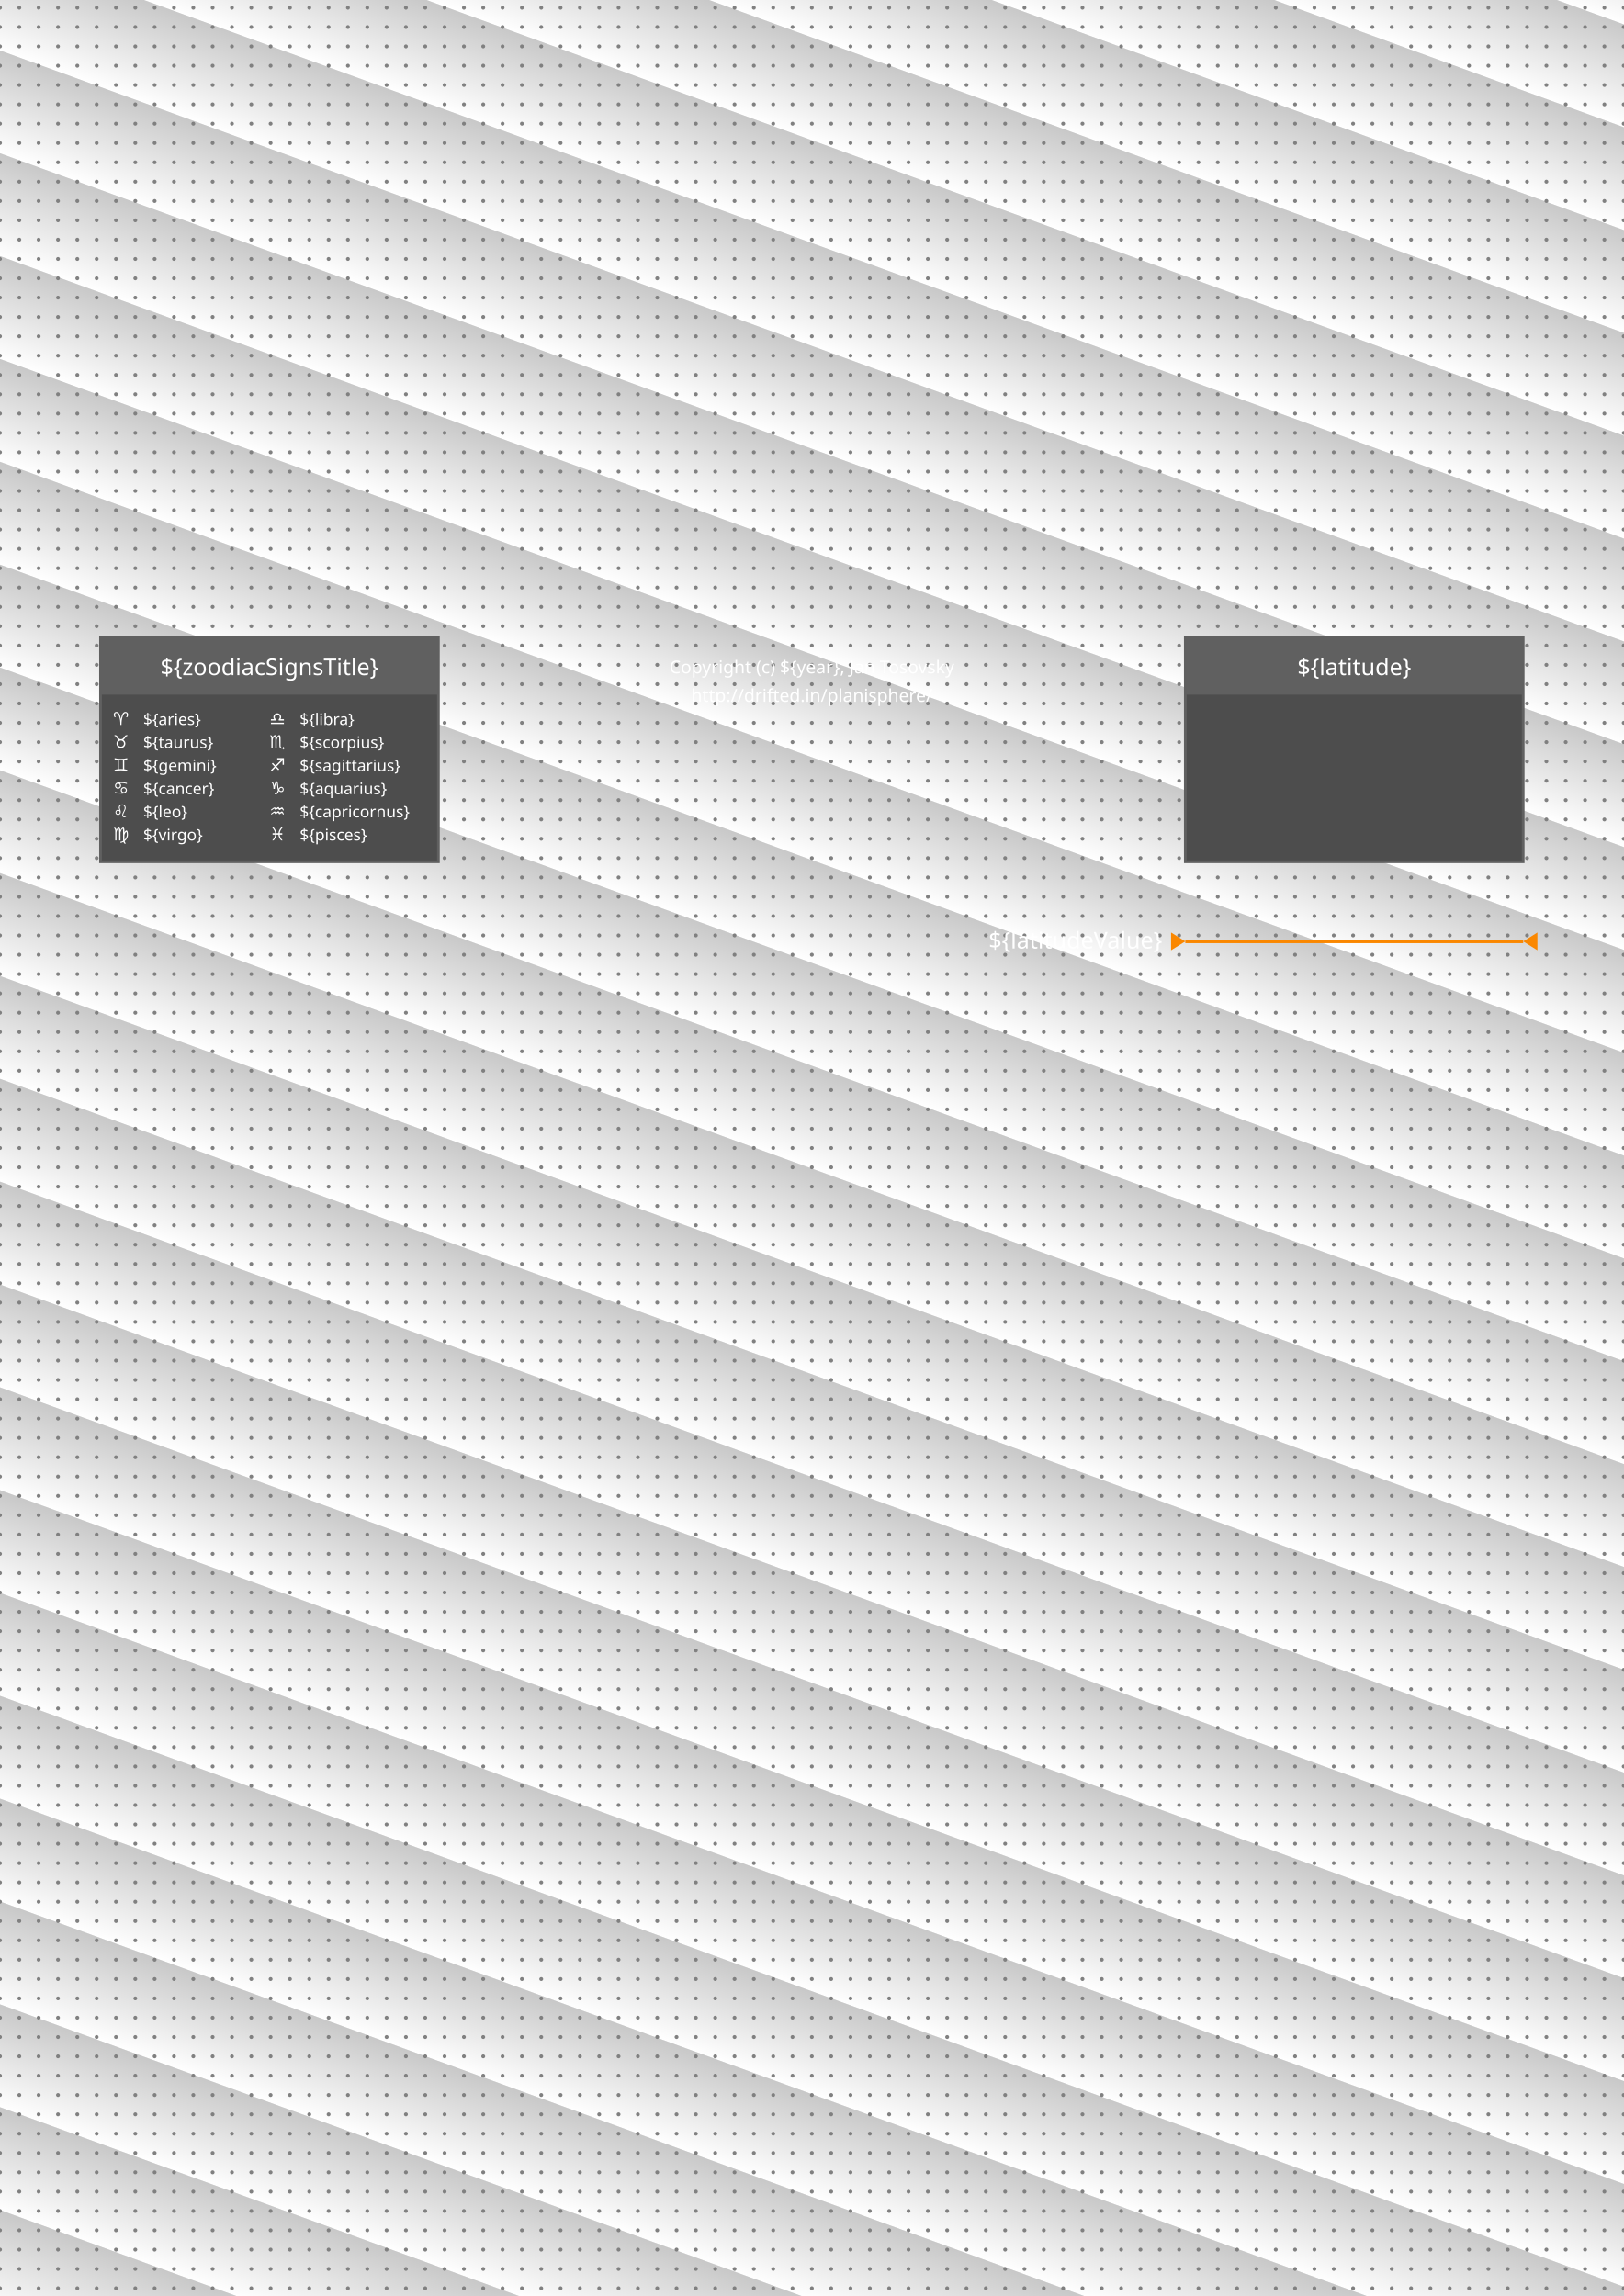
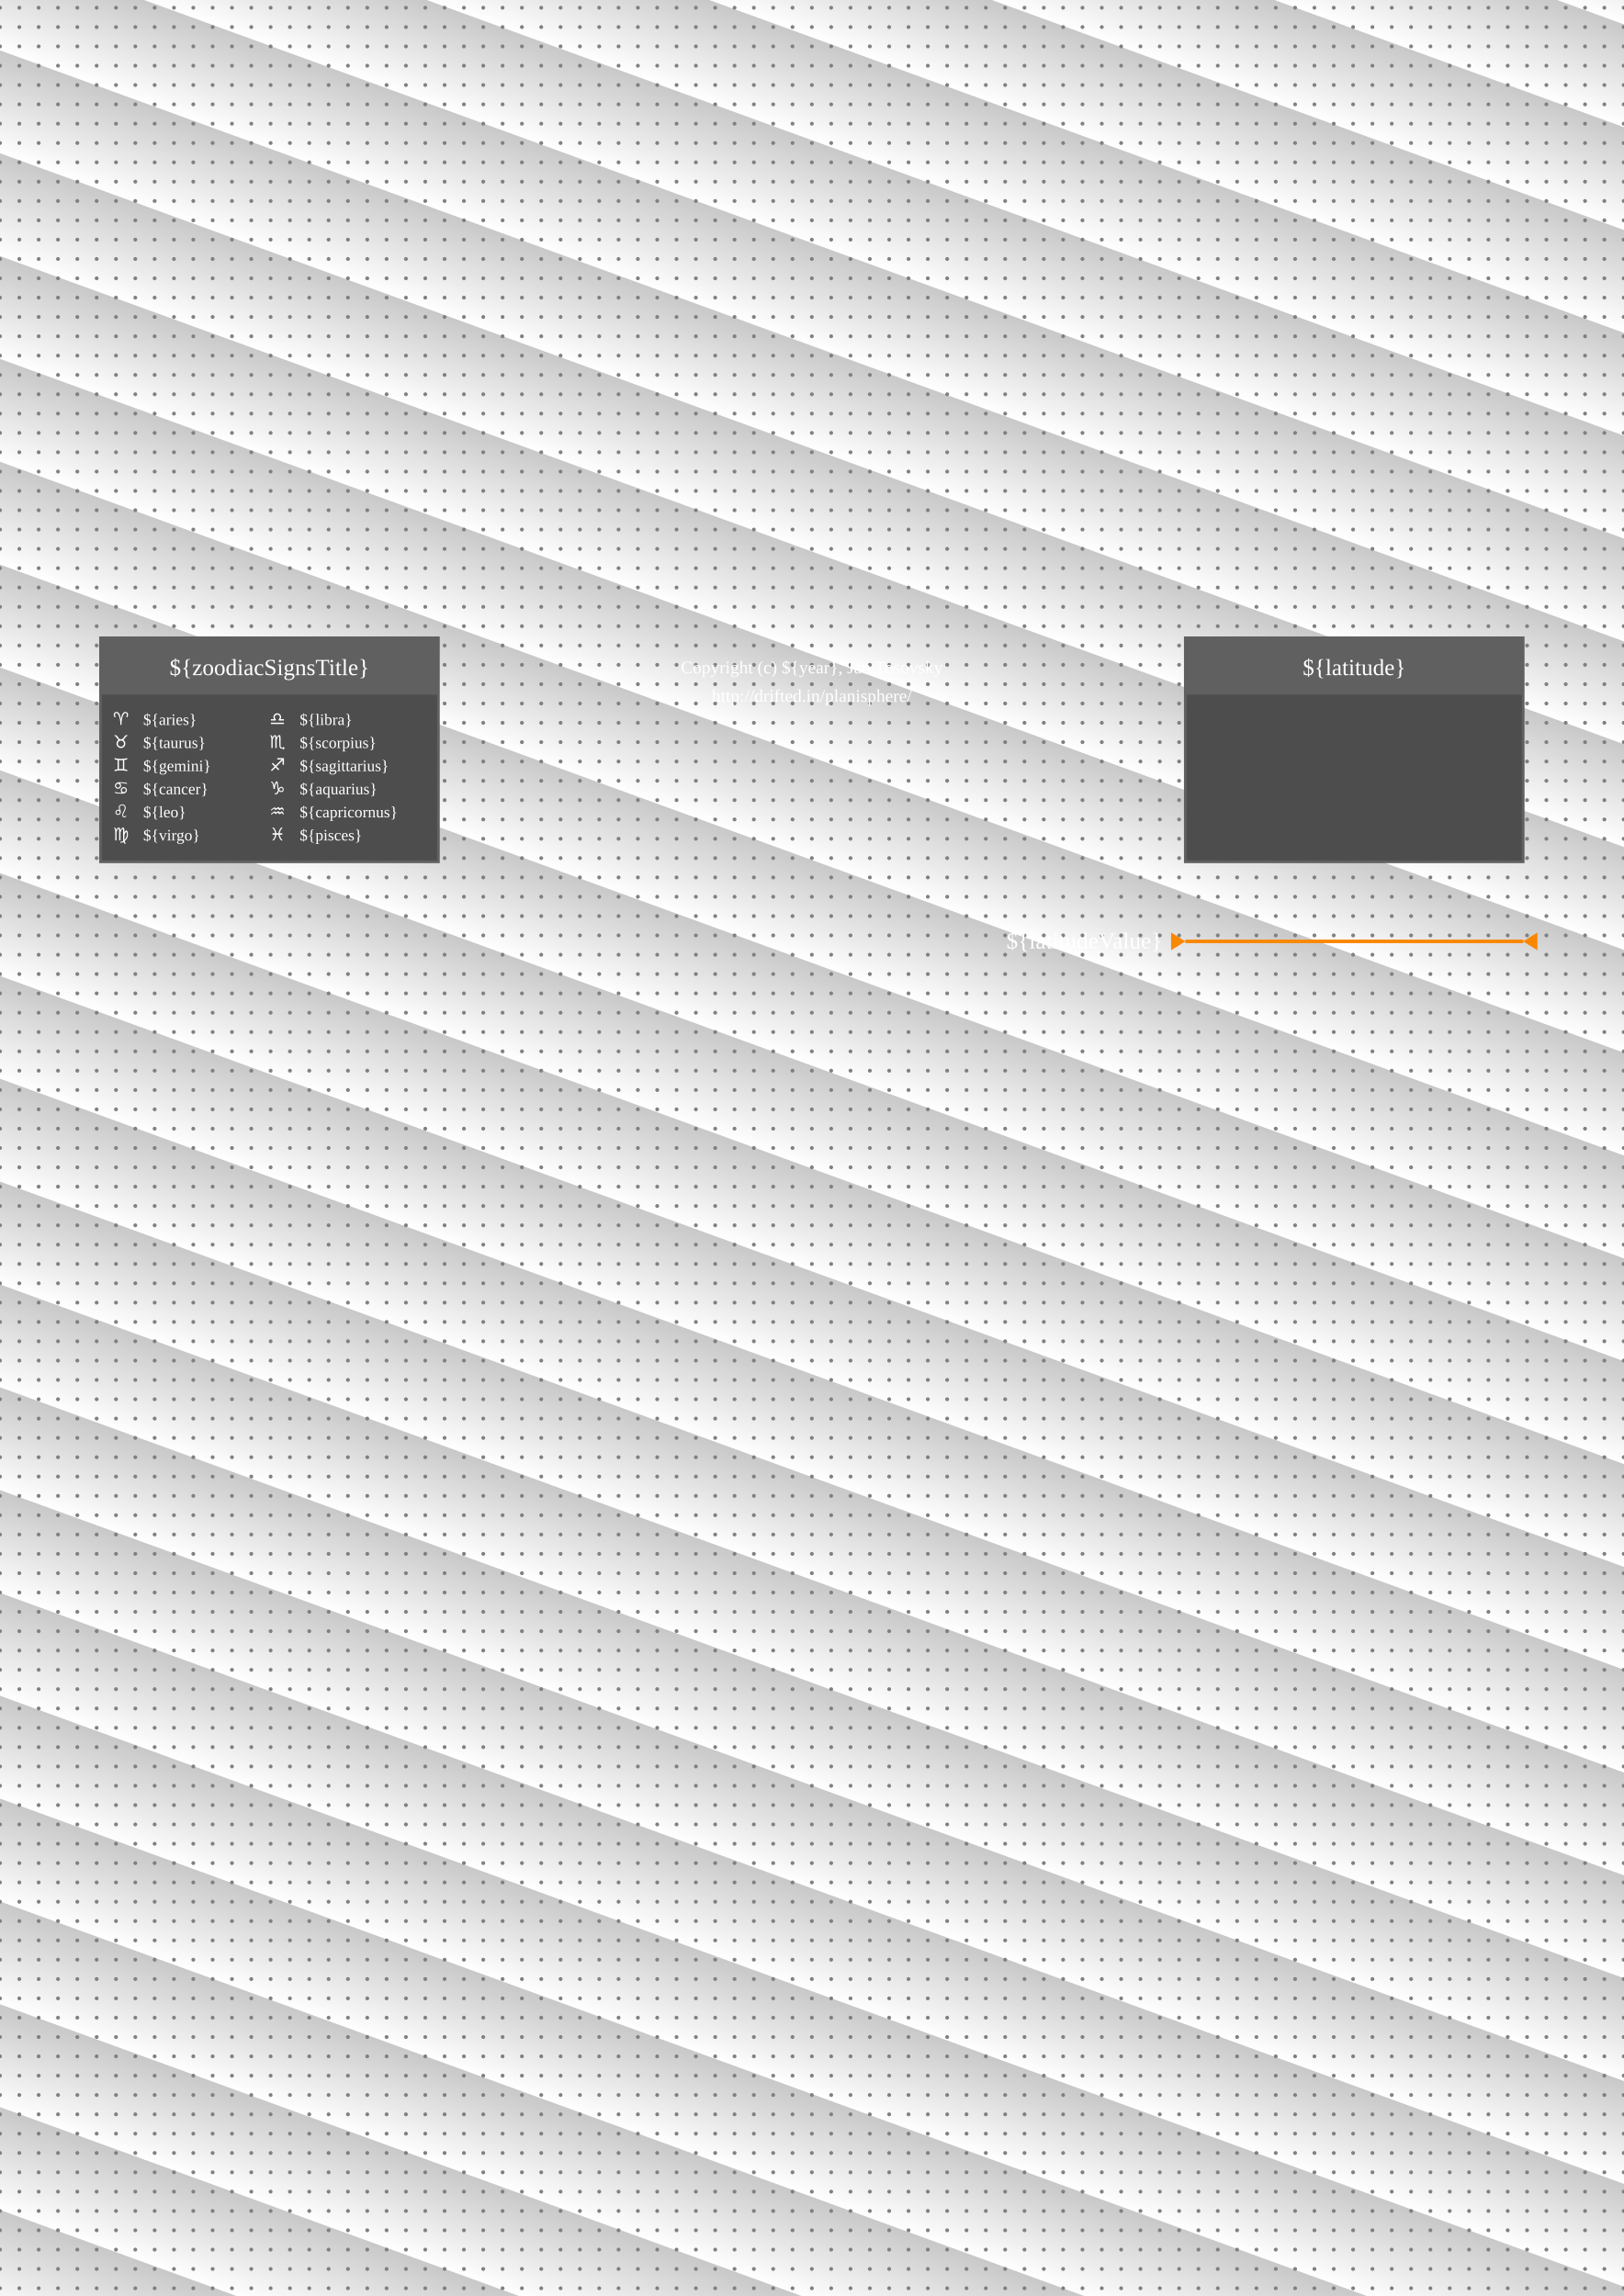
<svg xmlns="http://www.w3.org/2000/svg" xmlns:xlink="http://www.w3.org/1999/xlink" version="1.1" x="0" y="0" width="210mm" height="297mm" viewBox="0 0 840 1180">
  <defs>
    <style type="text/css" xml:space="preserve">
            
-             @font-face {font-family: "${print.droid-sans.name}"; src: url(${print.droid-sans});}
-             @font-face {font-family: "${print.planisphere.name}"; src: url(${print.planisphere});}
+             ${droid-sans.font-face}
+             ${planisphere.font-face}
            svg {
                margin: auto;
                background: white;
-                 font-family: "${print.droid-sans.name}";
+                 font-family: ${droid-sans.font-family};
            }
            .invisible {
                fill: none;
                stroke: none;
            }            
            .dialHoursMarkerMajor path {
                fill: #FA8700;
            }
            .dialHoursMarkerMajor text {
                fill: #DC2D00;
                text-anchor: middle;
                font-size: 16px;
            }
            .dialHoursMarkerMinor text {
                fill: #DC2D00;
                text-anchor: middle;
                font-size: 12px;
            }
            .dialHoursMarkerHalf {
                fill: #FA8700;
            }
            .cardinalPointLabel {
                font-size: 18px;
                fill: #FA8700;
                stroke: none;
                text-anchor: middle;
            }
            .cardinalPointTick,
            .mapAreaBorder {
                fill: white;
                stroke: #FA8700;
                stroke-width: 3;
            }
            .bendLine {
                stroke: #FA8700;
                stroke-width: 1;
                stroke-dasharray: 8 10;
                stroke-linecap: round;
                fill: none;
            }
            .pinMark {
                stroke: #DC2D00;
                stroke-width: 1;
                stroke-linecap: round;
            }
            .boxArea {
                fill: #4D4D4D;
                stroke: #606060;
                stroke-width: 1.5;
            }
            .boxHeader {
                fill: #606060;
                stroke: none;
            }
            .boxTitle {
                fill: white;
                font-size: 13px;
                text-anchor: middle;
            }
            .boxBody {
                fill: white;
                font-size: 9px;
            }
            .astroSymbols {
                fill: white;
-                 font-family: "${print.planisphere.name}";
+                 font-family: ${planisphere.font-family};
                font-size: 10px;
            }
            .copyright {
                font-size: 10px;
                text-anchor: middle;
                fill: white;
            }
            #latitudeMarkerDef text {
                fill: white;
                font-size: 13px;
            }
            #latitudeMarkerDef path {
                fill: #FA8700;
            }
            #latitudeMarkerDef line {
                stroke: #FA8700;
                stroke-width: 2;
            }
            .worldmap {
                fill: silver;
                stroke: none;
            }
            #spacer {
                fill: white;
                stroke: black;
                stroke-width: 1;
            }
            
        </style>
    <path id="mapArea" d="" />
    <path id="monthsArea" d="" />
    <path id="dialMonthsLabelMajorPath" d="" />
    <path id="dialMonthsLabelMinorPath" d="" />
    <g id="dialHoursMarkerMajorSingle" class="dialHoursMarkerMajor">
      <path d="M0 0L-22.17 38.4H22.17Z" stroke="none" />
      <text y="30" x="0">#</text>
    </g>
    <g id="dialHoursMarkerMajorDouble" class="dialHoursMarkerMajor">
      <path d="M0 0L-22.17 38.4H22.17Z" stroke="none" />
      <g transform="rotate(180)">
        <text y="-20" x="0">#</text>
      </g>
    </g>
    <g id="dialHoursMarkerMinorSingle" class="dialHoursMarkerMinor">
      <text y="56" x="0">#</text>
    </g>
    <g id="dialHoursMarkerMinorDouble" class="dialHoursMarkerMinor">
      <g transform="rotate(180)">
        <text y="-45" x="0">#</text>
      </g>
    </g>
    <g id="dialHoursMarkerHalf" class="dialHoursMarkerHalf">
      <path d="M0 0L-4.434 7.68H4.434Z" stroke="none" />
    </g>
    <g id="cardinalPointLabelPaths" />
    <linearGradient id="grey" x1="0%" y1="0%" x2="0%" y2="100%">
      <stop offset="0%" style="stop-color:rgb(200,200,200);stop-opacity:1" />
      <stop offset="100%" style="stop-color:rgb(255,255,255);stop-opacity:1" />
    </linearGradient>
    <rect id="rect" x="-500" y="0" width="2000" height="50" fill="url(#grey)" />
    <path id="dottedLine" d="M0 0L1180 0" stroke-dasharray="0 10" stroke-width="2" stroke="grey" stroke-linecap="round" fill="none" />
    <g id="dottedGroup">
      <use x="0" y="0" xlink:href="#dottedLine" />
      <use x="0" y="10" xlink:href="#dottedLine" />
      <use x="0" y="20" xlink:href="#dottedLine" />
      <use x="0" y="30" xlink:href="#dottedLine" />
      <use x="0" y="40" xlink:href="#dottedLine" />
      <use x="0" y="50" xlink:href="#dottedLine" />
      <use x="0" y="60" xlink:href="#dottedLine" />
      <use x="0" y="70" xlink:href="#dottedLine" />
      <use x="0" y="80" xlink:href="#dottedLine" />
      <use x="0" y="90" xlink:href="#dottedLine" />
    </g>
    <g id="dottedBlock">
      <use x="0" y="0" xlink:href="#dottedGroup" />
      <use x="0" y="100" xlink:href="#dottedGroup" />
      <use x="0" y="200" xlink:href="#dottedGroup" />
      <use x="0" y="300" xlink:href="#dottedGroup" />
      <use x="0" y="400" xlink:href="#dottedGroup" />
    </g>
    <g id="dottedBackground">
      <use x="0" y="0" xlink:href="#dottedBlock" />
      <use x="0" y="500" xlink:href="#dottedBlock" />
      <use x="0" y="1000" xlink:href="#dottedBlock" />
    </g>
    <g id="latitudeMarkerDef">
      <text x="-13" y="4" text-anchor="end">${latitudeValue}</text>
      <path d="M0 0L-8 -5L-8 5Z" />
      <path d="M190 0L198 -5L198 5Z" />
      <line x1="0" y1="0" x2="190" y2="0" />
    </g>
  </defs>
  <g transform="rotate(20, 420, 590)">
    <use x="0" y="-150" xlink:href="#rect" />
    <use x="0" y="-100" xlink:href="#rect" />
    <use x="0" y="-50" xlink:href="#rect" />
    <use x="0" y="0" xlink:href="#rect" />
    <use x="0" y="50" xlink:href="#rect" />
    <use x="0" y="100" xlink:href="#rect" />
    <use x="0" y="150" xlink:href="#rect" />
    <use x="0" y="200" xlink:href="#rect" />
    <use x="0" y="250" xlink:href="#rect" />
    <use x="0" y="300" xlink:href="#rect" />
    <use x="0" y="350" xlink:href="#rect" />
    <use x="0" y="400" xlink:href="#rect" />
    <use x="0" y="450" xlink:href="#rect" />
    <use x="0" y="500" xlink:href="#rect" />
    <use x="0" y="550" xlink:href="#rect" />
    <use x="0" y="600" xlink:href="#rect" />
    <use x="0" y="650" xlink:href="#rect" />
    <use x="0" y="700" xlink:href="#rect" />
    <use x="0" y="750" xlink:href="#rect" />
    <use x="0" y="800" xlink:href="#rect" />
    <use x="0" y="850" xlink:href="#rect" />
    <use x="0" y="900" xlink:href="#rect" />
    <use x="0" y="950" xlink:href="#rect" />
    <use x="0" y="1000" xlink:href="#rect" />
    <use x="0" y="1050" xlink:href="#rect" />
    <use x="0" y="1100" xlink:href="#rect" />
    <use x="0" y="1150" xlink:href="#rect" />
    <use x="0" y="1200" xlink:href="#rect" />
    <use x="0" y="1250" xlink:href="#rect" />
    <use x="0" y="1300" xlink:href="#rect" />
  </g>
  <use x="0" y="0" xlink:href="#dottedBackground" />
  <g transform="translate(420, 740) scale(0.92, 0.92)">
    <g id="contentGenerated">
      <g id="frontGraphics">
        <g transform="translate(0, -941)">
          <g id="spacer" />
        </g>
        <g id="cover" />
        <g id="scales" />
        <g id="mapAreaBorder" />
      </g>
    </g>
    <g transform="translate(0, -430)">
      <text class="copyright">Copyright (c) ${year}, Jan Tosovsky</text>
      <text y="16" class="copyright">http://drifted.in/planisphere/</text>
    </g>
    <g transform="translate(-400, -450)">
      <g id="objectSymbolsBox">
        <rect class="boxArea" x="0" y="0" width="190" height="126" />
        <rect class="boxHeader" x="0" y="0" width="190" height="32" />
        <text x="95" y="21" class="boxTitle">${zoodiacSignsTitle}</text>
        <g transform="translate(7, 36)" class="astroSymbols">
          <text>
            <tspan x="0" dy="13">♈</tspan>
            <tspan x="0" dy="13">♉</tspan>
            <tspan x="0" dy="13">♊</tspan>
            <tspan x="0" dy="13">♋</tspan>
            <tspan x="0" dy="13">♌</tspan>
            <tspan x="0" dy="13">♍</tspan>
          </text>
        </g>
        <g transform="translate(24, 36)" class="boxBody">
          <text>
            <tspan x="0" dy="13">${aries}</tspan>
            <tspan x="0" dy="13">${taurus}</tspan>
            <tspan x="0" dy="13">${gemini}</tspan>
            <tspan x="0" dy="13">${cancer}</tspan>
            <tspan x="0" dy="13">${leo}</tspan>
            <tspan x="0" dy="13">${virgo}</tspan>
          </text>
        </g>
        <g transform="translate(95, 36)" class="astroSymbols">
          <text>
            <tspan x="0" dy="13">♎</tspan>
            <tspan x="0" dy="13">♏</tspan>
            <tspan x="0" dy="13">♐</tspan>
            <tspan x="0" dy="13">♑</tspan>
            <tspan x="0" dy="13">♒</tspan>
            <tspan x="0" dy="13">♓</tspan>
          </text>
        </g>
        <g transform="translate(112, 36)" class="boxBody">
          <text>
            <tspan x="0" dy="13">${libra}</tspan>
            <tspan x="0" dy="13">${scorpius}</tspan>
            <tspan x="0" dy="13">${sagittarius}</tspan>
            <tspan x="0" dy="13">${aquarius}</tspan>
            <tspan x="0" dy="13">${capricornus}</tspan>
            <tspan x="0" dy="13">${pisces}</tspan>
          </text>
        </g>
      </g>
    </g>
    <g transform="translate(210, -450)">
      <g id="latitudeBox">
        <rect class="boxArea" x="0" y="0" width="190" height="126" />
        <rect class="boxHeader" x="0" y="0" width="190" height="32" />
        <text x="95" y="21" class="boxTitle">${latitude}</text>
        <g transform="translate(0.75, 32)">
          <g id="worldmap" />
        </g>
        <g transform="translate(0, 78.25)">
          <use id="latitudeMarker" x="0" y="92.5" xlink:href="#latitudeMarkerDef" />
        </g>
      </g>
    </g>
  </g>
</svg>
